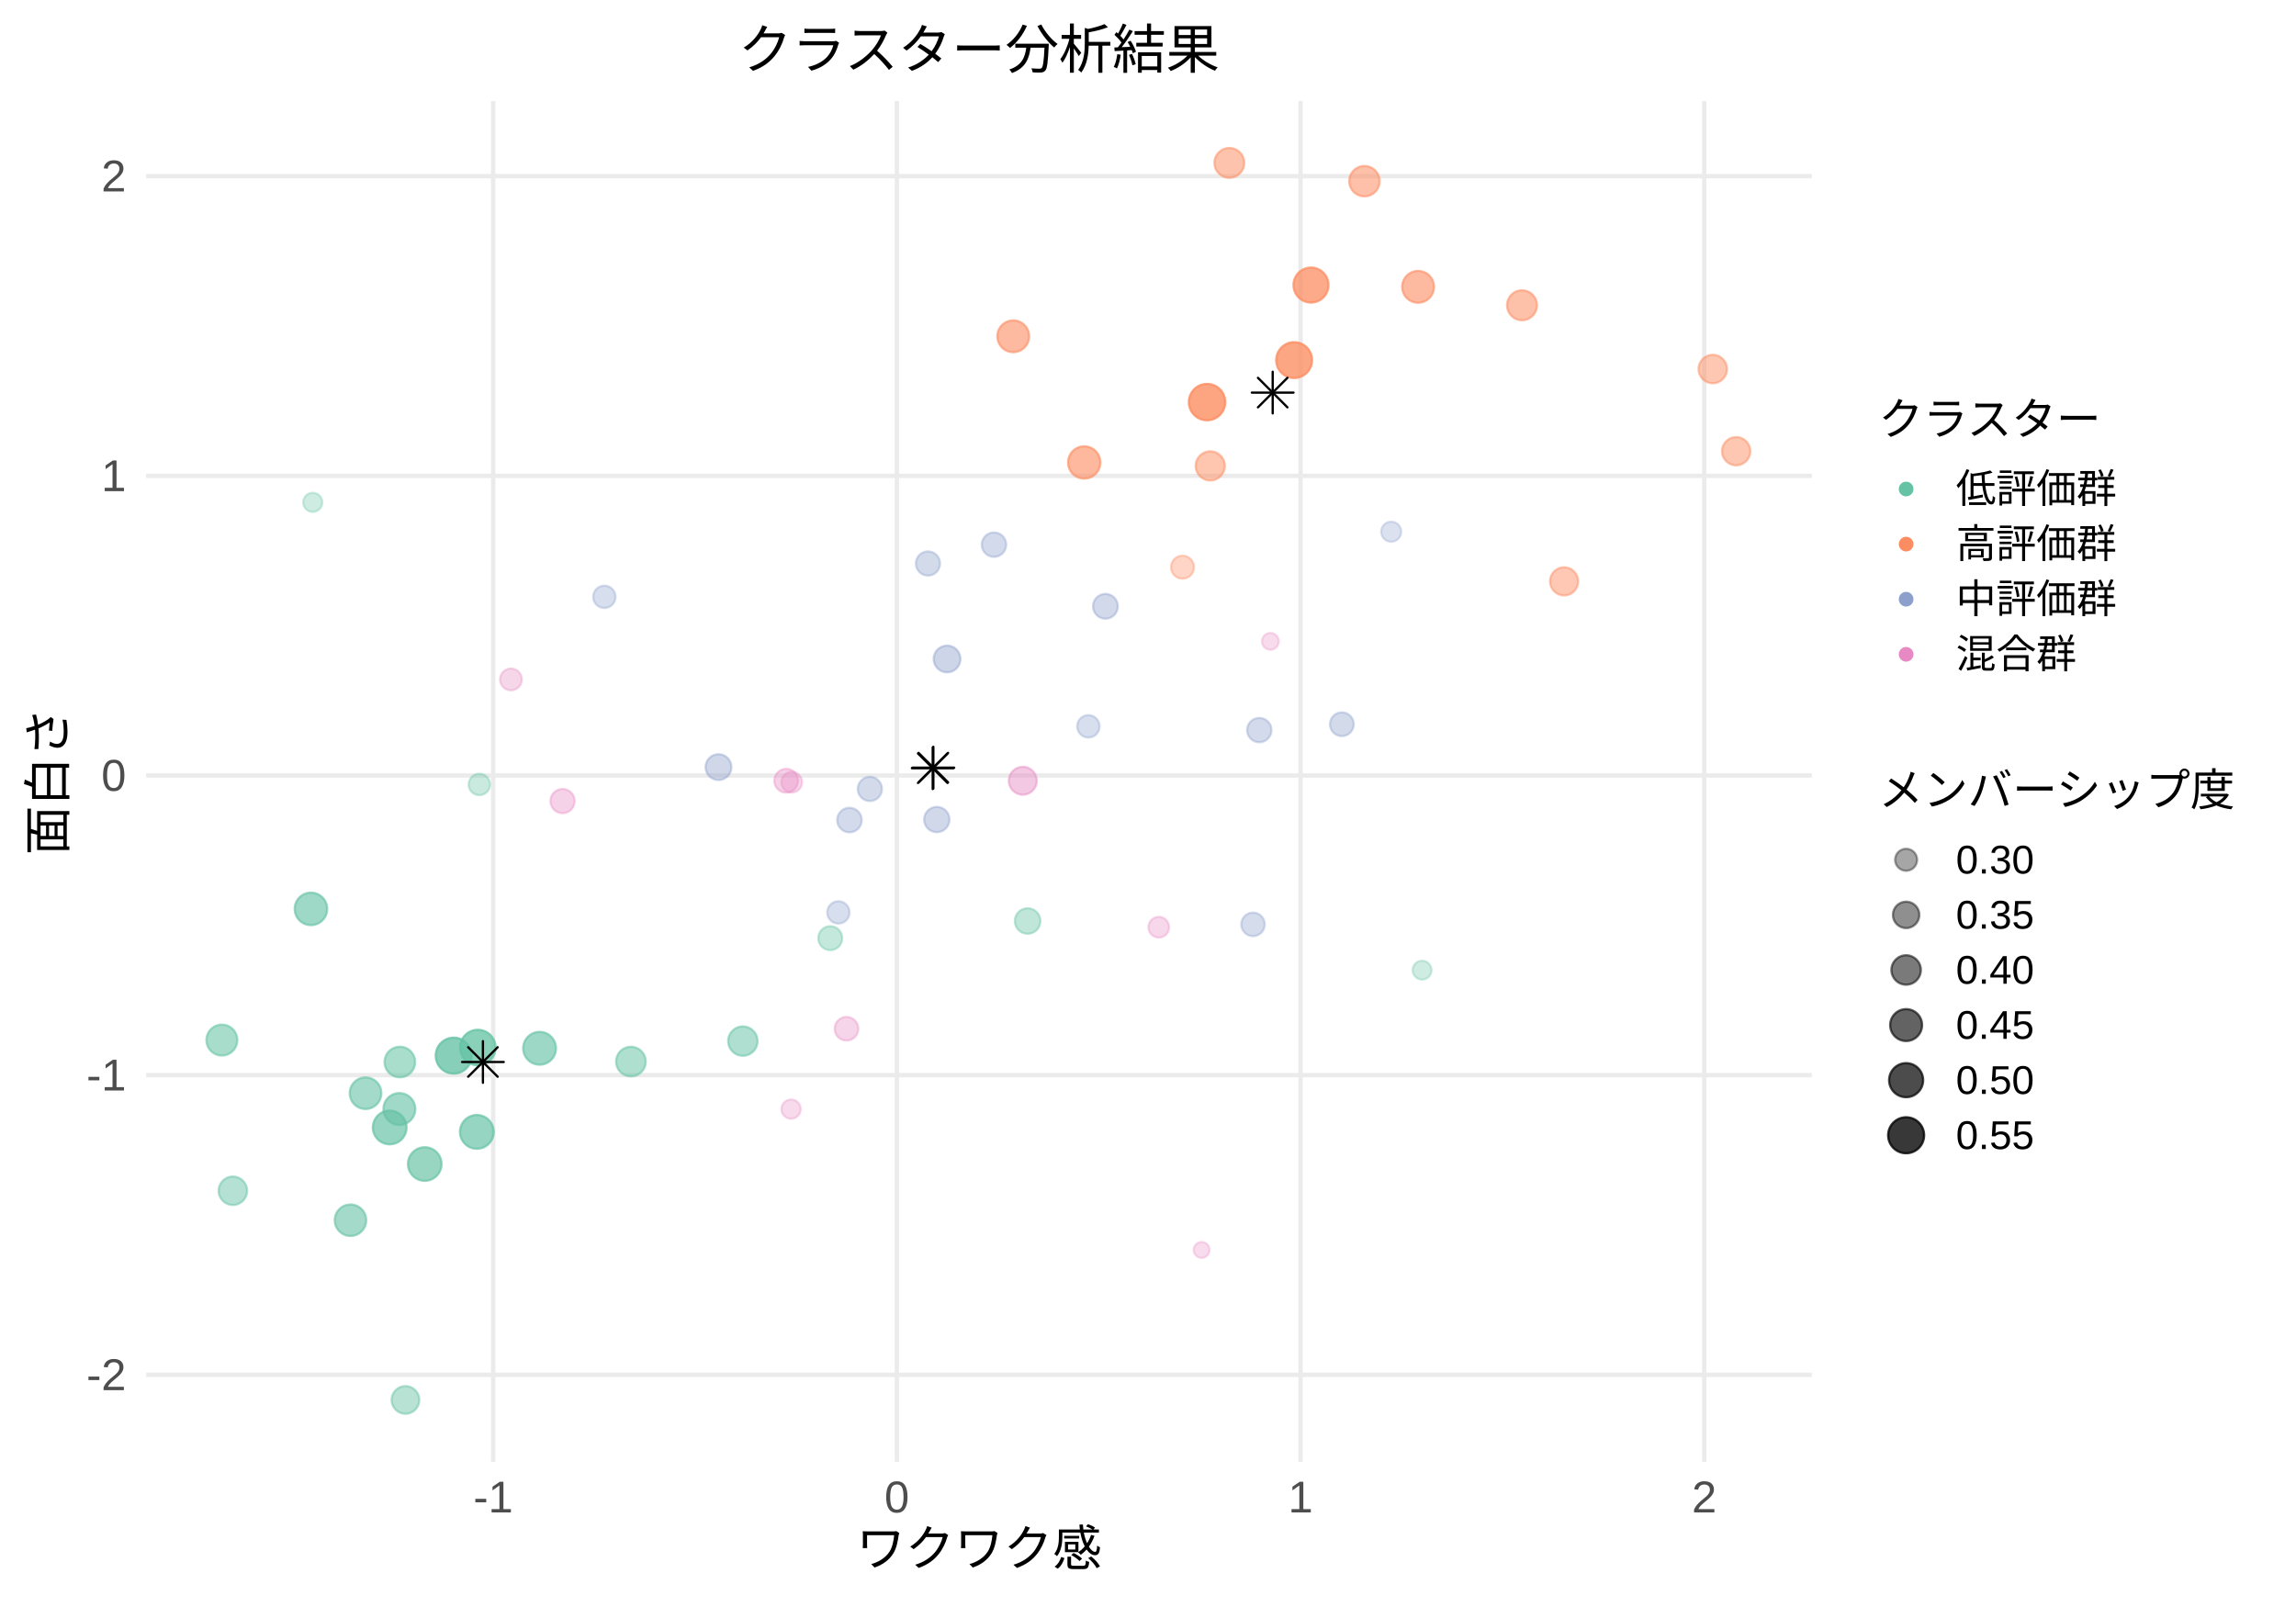
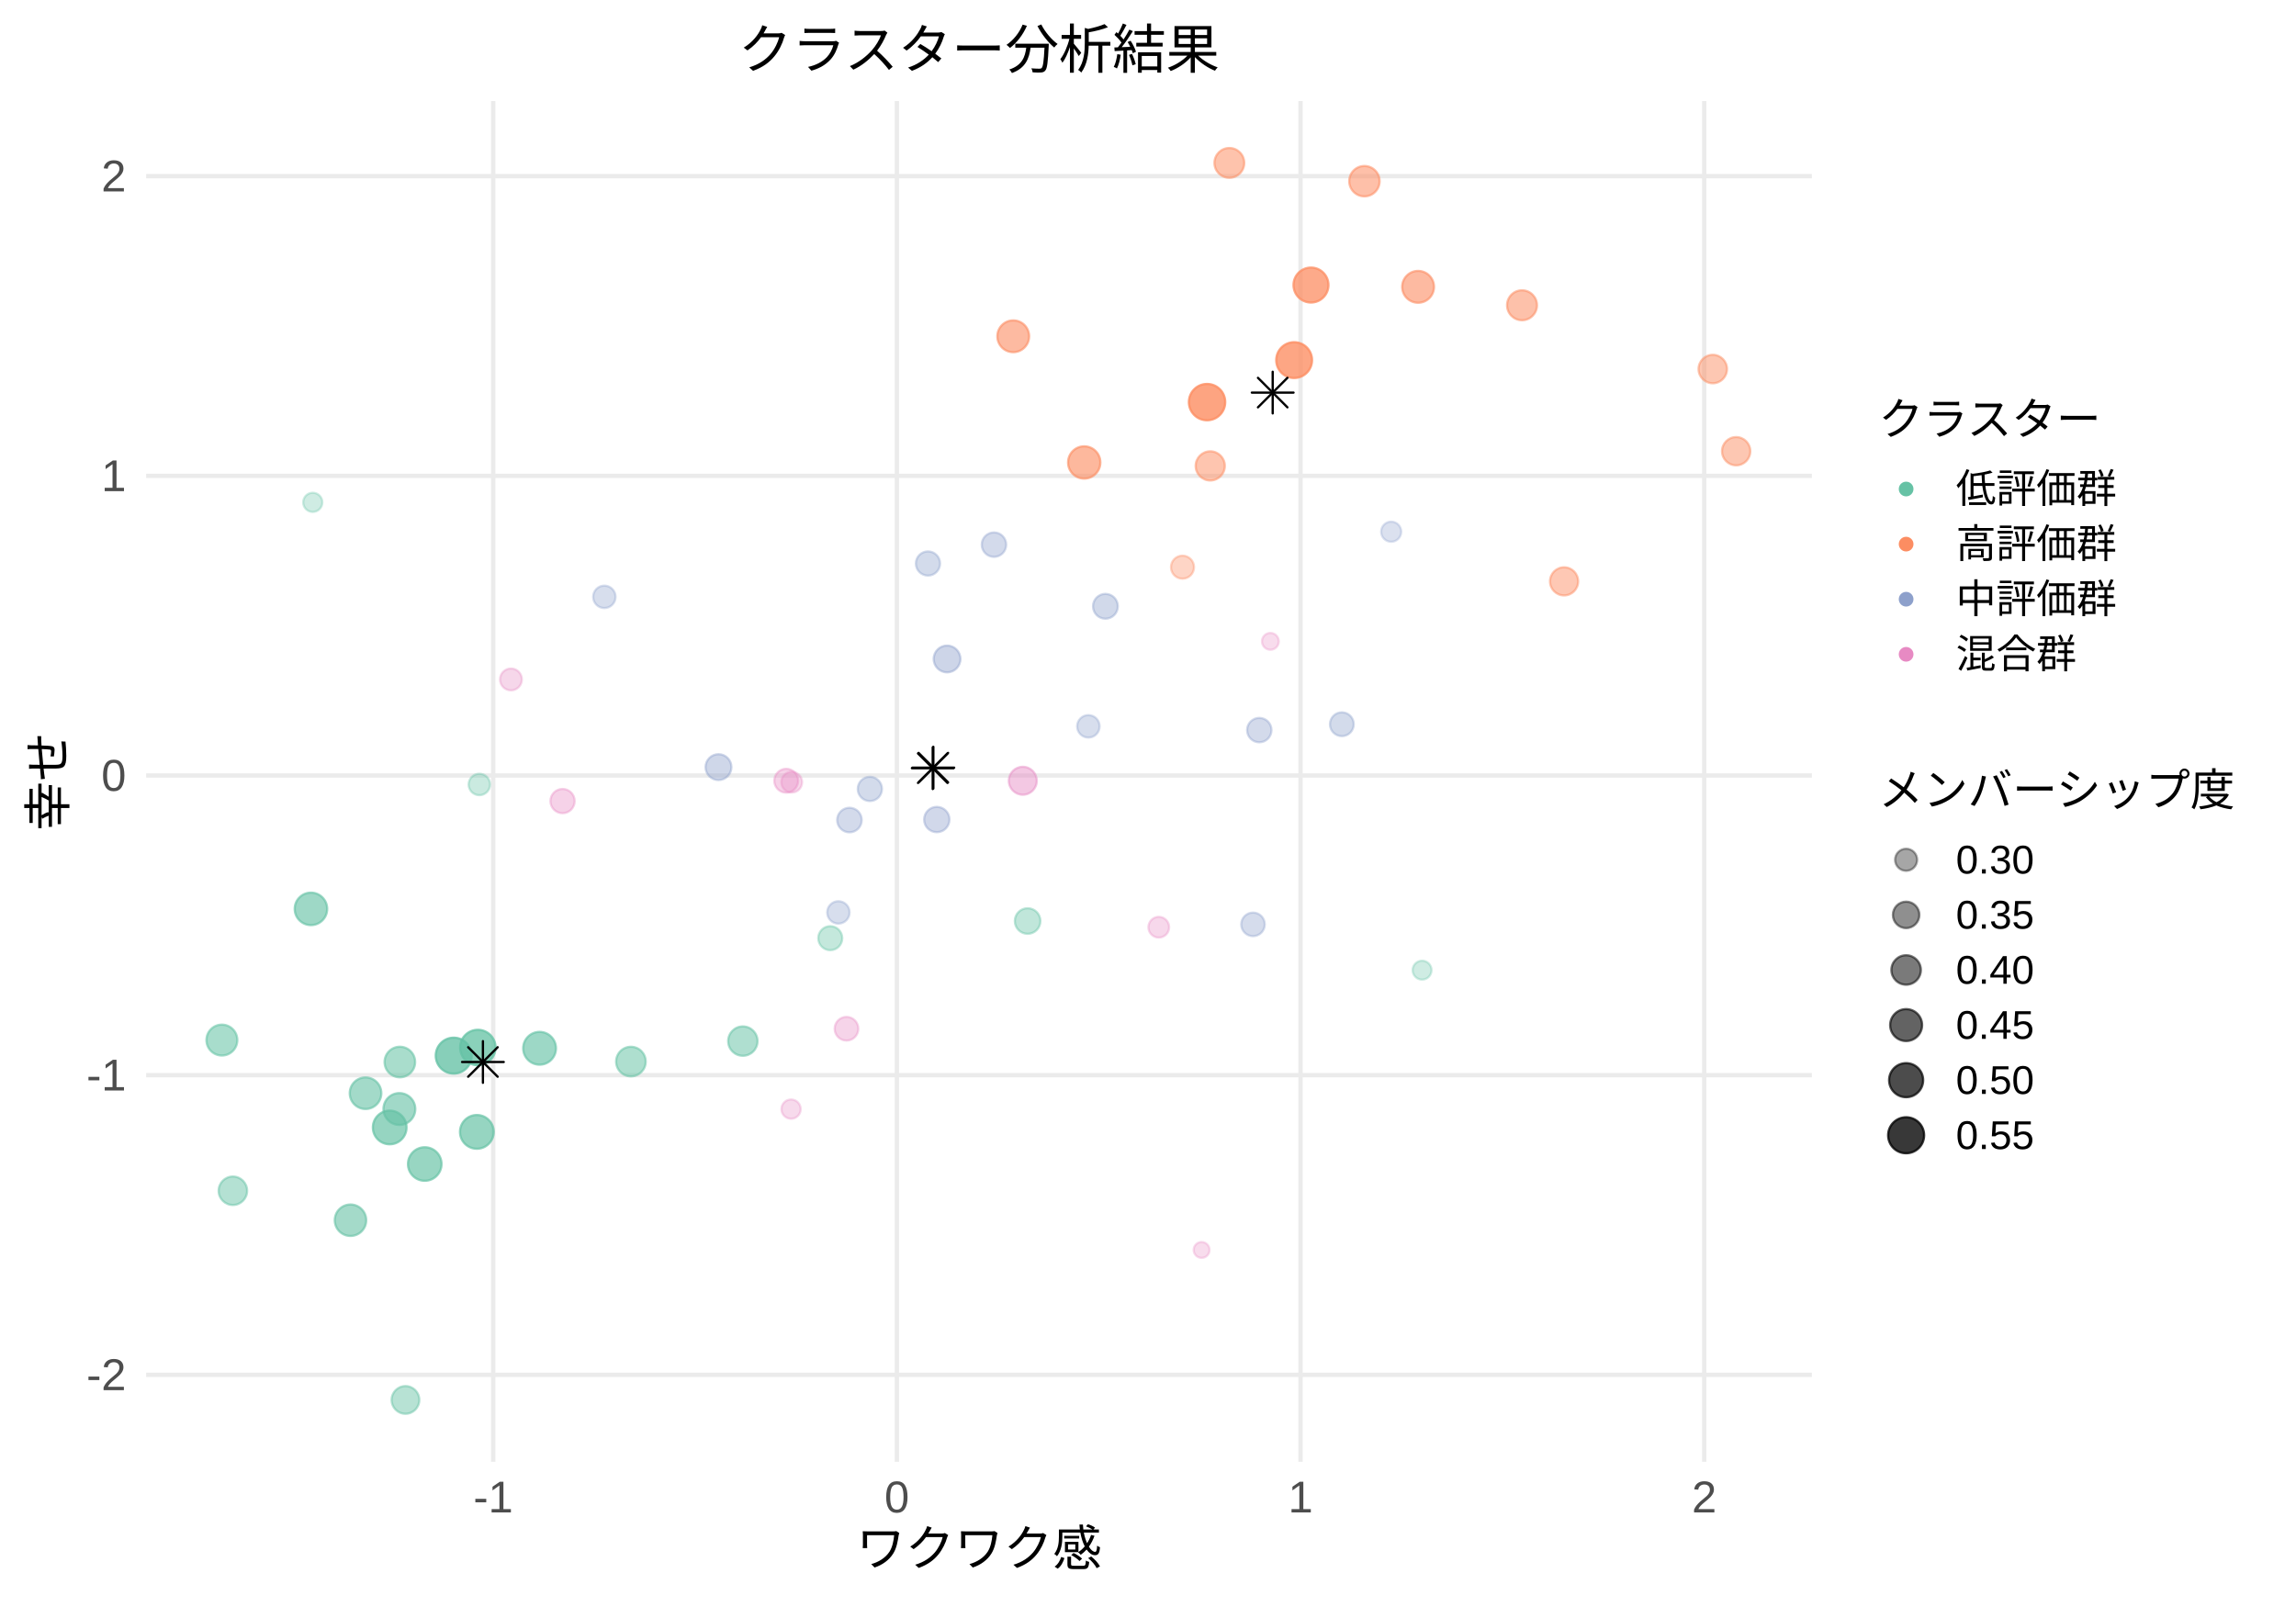
<svg xmlns="http://www.w3.org/2000/svg" class="svglite" width="720.00pt" height="504.00pt" viewBox="0 0 720.00 504.00">
  <defs>
    <style type="text/css">
    .svglite line, .svglite polyline, .svglite polygon, .svglite path, .svglite rect, .svglite circle {
      fill: none;
      stroke: #000000;
      stroke-linecap: round;
      stroke-linejoin: round;
      stroke-miterlimit: 10.00;
    }
    .svglite text {
      white-space: pre;
    }
  </style>
  </defs>
  <rect width="100%" height="100%" style="stroke: none; fill: none;" />
  <defs>
    <clipPath id="cpMC4wMHw3MjAuMDB8MC4wMHw1MDQuMDA=">
      <rect x="0.00" y="0.00" width="720.00" height="504.00" />
    </clipPath>
  </defs>
  <g clip-path="url(#cpMC4wMHw3MjAuMDB8MC4wMHw1MDQuMDA=)">
</g>
  <defs>
    <clipPath id="cpNDUuODR8NTY4LjE4fDMxLjY5fDQ1OC40Ng==">
      <rect x="45.84" y="31.69" width="522.34" height="426.77" />
    </clipPath>
  </defs>
  <g clip-path="url(#cpNDUuODR8NTY4LjE4fDMxLjY5fDQ1OC40Ng==)">
    <polyline points="45.84,431.19 568.18,431.19 " style="stroke-width: 1.36; stroke: #EBEBEB; stroke-linecap: butt;" />
    <polyline points="45.84,337.20 568.18,337.20 " style="stroke-width: 1.36; stroke: #EBEBEB; stroke-linecap: butt;" />
    <polyline points="45.84,243.22 568.18,243.22 " style="stroke-width: 1.36; stroke: #EBEBEB; stroke-linecap: butt;" />
    <polyline points="45.84,149.24 568.18,149.24 " style="stroke-width: 1.36; stroke: #EBEBEB; stroke-linecap: butt;" />
    <polyline points="45.84,55.25 568.18,55.25 " style="stroke-width: 1.36; stroke: #EBEBEB; stroke-linecap: butt;" />
    <polyline points="154.66,458.46 154.66,31.69 " style="stroke-width: 1.36; stroke: #EBEBEB; stroke-linecap: butt;" />
    <polyline points="281.25,458.46 281.25,31.69 " style="stroke-width: 1.36; stroke: #EBEBEB; stroke-linecap: butt;" />
    <polyline points="407.84,458.46 407.84,31.69 " style="stroke-width: 1.36; stroke: #EBEBEB; stroke-linecap: butt;" />
    <polyline points="534.43,458.46 534.43,31.69 " style="stroke-width: 1.36; stroke: #EBEBEB; stroke-linecap: butt;" />
    <circle cx="537.11" cy="115.74" r="4.46" style="stroke-width: 0.71; stroke: #FC8D62; stroke-opacity: 0.49; fill: #FC8D62; fill-opacity: 0.49;" />
    <circle cx="97.51" cy="285.05" r="5.09" style="stroke-width: 0.71; stroke: #66C2A5; stroke-opacity: 0.63; fill: #66C2A5; fill-opacity: 0.63;" />
    <circle cx="189.52" cy="187.19" r="3.51" style="stroke-width: 0.71; stroke: #8DA0CB; stroke-opacity: 0.35; fill: #8DA0CB; fill-opacity: 0.35;" />
    <circle cx="133.20" cy="365.07" r="5.26" style="stroke-width: 0.71; stroke: #66C2A5; stroke-opacity: 0.67; fill: #66C2A5; fill-opacity: 0.67;" />
    <circle cx="149.85" cy="328.53" r="5.55" style="stroke-width: 0.71; stroke: #66C2A5; stroke-opacity: 0.76; fill: #66C2A5; fill-opacity: 0.76;" />
    <circle cx="379.52" cy="146.12" r="4.57" style="stroke-width: 0.71; stroke: #FC8D62; stroke-opacity: 0.51; fill: #FC8D62; fill-opacity: 0.51;" />
    <circle cx="225.31" cy="240.59" r="4.05" style="stroke-width: 0.71; stroke: #8DA0CB; stroke-opacity: 0.42; fill: #8DA0CB; fill-opacity: 0.42;" />
    <circle cx="122.21" cy="353.60" r="5.28" style="stroke-width: 0.71; stroke: #66C2A5; stroke-opacity: 0.68; fill: #66C2A5; fill-opacity: 0.68;" />
    <circle cx="392.93" cy="289.91" r="3.69" style="stroke-width: 0.71; stroke: #8DA0CB; stroke-opacity: 0.37; fill: #8DA0CB; fill-opacity: 0.37;" />
    <circle cx="320.74" cy="244.87" r="4.38" style="stroke-width: 0.71; stroke: #E78AC3; stroke-opacity: 0.47; fill: #E78AC3; fill-opacity: 0.47;" />
    <circle cx="125.39" cy="333.08" r="4.79" style="stroke-width: 0.71; stroke: #66C2A5; stroke-opacity: 0.56; fill: #66C2A5; fill-opacity: 0.56;" />
    <circle cx="265.45" cy="322.64" r="3.71" style="stroke-width: 0.71; stroke: #E78AC3; stroke-opacity: 0.37; fill: #E78AC3; fill-opacity: 0.37;" />
    <circle cx="363.38" cy="290.80" r="3.25" style="stroke-width: 0.71; stroke: #E78AC3; stroke-opacity: 0.33; fill: #E78AC3; fill-opacity: 0.33;" />
    <circle cx="296.99" cy="206.67" r="4.19" style="stroke-width: 0.71; stroke: #8DA0CB; stroke-opacity: 0.44; fill: #8DA0CB; fill-opacity: 0.44;" />
    <circle cx="444.70" cy="89.96" r="4.99" style="stroke-width: 0.71; stroke: #FC8D62; stroke-opacity: 0.60; fill: #FC8D62; fill-opacity: 0.60;" />
    <circle cx="169.21" cy="328.77" r="5.14" style="stroke-width: 0.71; stroke: #66C2A5; stroke-opacity: 0.64; fill: #66C2A5; fill-opacity: 0.64;" />
    <circle cx="385.51" cy="51.09" r="4.67" style="stroke-width: 0.71; stroke: #FC8D62; stroke-opacity: 0.53; fill: #FC8D62; fill-opacity: 0.53;" />
    <circle cx="378.52" cy="126.11" r="5.69" style="stroke-width: 0.71; stroke: #FC8D62; stroke-opacity: 0.80; fill: #FC8D62; fill-opacity: 0.80;" />
    <circle cx="293.77" cy="257.03" r="3.97" style="stroke-width: 0.71; stroke: #8DA0CB; stroke-opacity: 0.41; fill: #8DA0CB; fill-opacity: 0.41;" />
    <circle cx="69.58" cy="326.20" r="4.84" style="stroke-width: 0.71; stroke: #66C2A5; stroke-opacity: 0.57; fill: #66C2A5; fill-opacity: 0.57;" />
    <circle cx="125.24" cy="347.82" r="4.99" style="stroke-width: 0.71; stroke: #66C2A5; stroke-opacity: 0.61; fill: #66C2A5; fill-opacity: 0.61;" />
    <circle cx="248.07" cy="347.85" r="3.02" style="stroke-width: 0.71; stroke: #E78AC3; stroke-opacity: 0.31; fill: #E78AC3; fill-opacity: 0.31;" />
    <circle cx="150.32" cy="246.03" r="3.36" style="stroke-width: 0.71; stroke: #66C2A5; stroke-opacity: 0.34; fill: #66C2A5; fill-opacity: 0.34;" />
    <circle cx="197.85" cy="332.94" r="4.64" style="stroke-width: 0.71; stroke: #66C2A5; stroke-opacity: 0.53; fill: #66C2A5; fill-opacity: 0.53;" />
    <circle cx="376.81" cy="392.02" r="2.49" style="stroke-width: 0.71; stroke: #E78AC3; stroke-opacity: 0.30; fill: #E78AC3; fill-opacity: 0.30;" />
    <circle cx="322.25" cy="288.86" r="4.01" style="stroke-width: 0.71; stroke: #66C2A5; stroke-opacity: 0.41; fill: #66C2A5; fill-opacity: 0.41;" />
    <circle cx="262.91" cy="286.16" r="3.51" style="stroke-width: 0.71; stroke: #8DA0CB; stroke-opacity: 0.35; fill: #8DA0CB; fill-opacity: 0.35;" />
    <circle cx="346.65" cy="190.15" r="3.89" style="stroke-width: 0.71; stroke: #8DA0CB; stroke-opacity: 0.40; fill: #8DA0CB; fill-opacity: 0.40;" />
    <circle cx="405.83" cy="112.94" r="5.61" style="stroke-width: 0.71; stroke: #FC8D62; stroke-opacity: 0.78; fill: #FC8D62; fill-opacity: 0.78;" />
    <circle cx="490.48" cy="182.33" r="4.41" style="stroke-width: 0.71; stroke: #FC8D62; stroke-opacity: 0.48; fill: #FC8D62; fill-opacity: 0.48;" />
    <circle cx="98.08" cy="157.55" r="3.00" style="stroke-width: 0.71; stroke: #66C2A5; stroke-opacity: 0.31; fill: #66C2A5; fill-opacity: 0.31;" />
    <circle cx="411.11" cy="89.40" r="5.48" style="stroke-width: 0.71; stroke: #FC8D62; stroke-opacity: 0.74; fill: #FC8D62; fill-opacity: 0.74;" />
    <circle cx="260.36" cy="294.24" r="3.76" style="stroke-width: 0.71; stroke: #66C2A5; stroke-opacity: 0.38; fill: #66C2A5; fill-opacity: 0.38;" />
    <circle cx="232.95" cy="326.52" r="4.60" style="stroke-width: 0.71; stroke: #66C2A5; stroke-opacity: 0.52; fill: #66C2A5; fill-opacity: 0.52;" />
    <circle cx="436.26" cy="166.76" r="3.15" style="stroke-width: 0.71; stroke: #8DA0CB; stroke-opacity: 0.32; fill: #8DA0CB; fill-opacity: 0.32;" />
    <circle cx="266.38" cy="257.19" r="3.85" style="stroke-width: 0.71; stroke: #8DA0CB; stroke-opacity: 0.39; fill: #8DA0CB; fill-opacity: 0.39;" />
    <circle cx="248.27" cy="245.31" r="3.26" style="stroke-width: 0.71; stroke: #E78AC3; stroke-opacity: 0.33; fill: #E78AC3; fill-opacity: 0.33;" />
    <circle cx="445.95" cy="304.27" r="2.96" style="stroke-width: 0.71; stroke: #66C2A5; stroke-opacity: 0.31; fill: #66C2A5; fill-opacity: 0.31;" />
    <circle cx="160.23" cy="213.09" r="3.42" style="stroke-width: 0.71; stroke: #E78AC3; stroke-opacity: 0.34; fill: #E78AC3; fill-opacity: 0.34;" />
    <circle cx="109.91" cy="382.70" r="4.93" style="stroke-width: 0.71; stroke: #66C2A5; stroke-opacity: 0.59; fill: #66C2A5; fill-opacity: 0.59;" />
    <circle cx="420.79" cy="227.14" r="3.73" style="stroke-width: 0.71; stroke: #8DA0CB; stroke-opacity: 0.38; fill: #8DA0CB; fill-opacity: 0.38;" />
    <circle cx="340.00" cy="145.04" r="5.06" style="stroke-width: 0.71; stroke: #FC8D62; stroke-opacity: 0.62; fill: #FC8D62; fill-opacity: 0.62;" />
    <circle cx="246.55" cy="244.86" r="3.74" style="stroke-width: 0.71; stroke: #E78AC3; stroke-opacity: 0.38; fill: #E78AC3; fill-opacity: 0.38;" />
    <circle cx="544.44" cy="141.51" r="4.43" style="stroke-width: 0.71; stroke: #FC8D62; stroke-opacity: 0.49; fill: #FC8D62; fill-opacity: 0.49;" />
    <circle cx="272.78" cy="247.43" r="3.80" style="stroke-width: 0.71; stroke: #8DA0CB; stroke-opacity: 0.38; fill: #8DA0CB; fill-opacity: 0.38;" />
    <circle cx="291.00" cy="176.73" r="3.79" style="stroke-width: 0.71; stroke: #8DA0CB; stroke-opacity: 0.38; fill: #8DA0CB; fill-opacity: 0.38;" />
    <circle cx="73.03" cy="373.46" r="4.46" style="stroke-width: 0.71; stroke: #66C2A5; stroke-opacity: 0.49; fill: #66C2A5; fill-opacity: 0.49;" />
    <circle cx="394.90" cy="228.98" r="3.82" style="stroke-width: 0.71; stroke: #8DA0CB; stroke-opacity: 0.39; fill: #8DA0CB; fill-opacity: 0.39;" />
    <circle cx="477.29" cy="95.74" r="4.69" style="stroke-width: 0.71; stroke: #FC8D62; stroke-opacity: 0.54; fill: #FC8D62; fill-opacity: 0.54;" />
    <circle cx="176.41" cy="251.24" r="3.80" style="stroke-width: 0.71; stroke: #E78AC3; stroke-opacity: 0.38; fill: #E78AC3; fill-opacity: 0.38;" />
    <circle cx="317.74" cy="105.47" r="4.98" style="stroke-width: 0.71; stroke: #FC8D62; stroke-opacity: 0.60; fill: #FC8D62; fill-opacity: 0.60;" />
    <circle cx="114.63" cy="342.86" r="4.95" style="stroke-width: 0.71; stroke: #66C2A5; stroke-opacity: 0.60; fill: #66C2A5; fill-opacity: 0.60;" />
    <circle cx="370.82" cy="177.88" r="3.61" style="stroke-width: 0.71; stroke: #FC8D62; stroke-opacity: 0.36; fill: #FC8D62; fill-opacity: 0.36;" />
    <circle cx="427.87" cy="56.82" r="4.76" style="stroke-width: 0.71; stroke: #FC8D62; stroke-opacity: 0.55; fill: #FC8D62; fill-opacity: 0.55;" />
    <circle cx="142.28" cy="331.08" r="5.63" style="stroke-width: 0.71; stroke: #66C2A5; stroke-opacity: 0.78; fill: #66C2A5; fill-opacity: 0.78;" />
    <circle cx="127.15" cy="439.06" r="4.34" style="stroke-width: 0.71; stroke: #66C2A5; stroke-opacity: 0.47; fill: #66C2A5; fill-opacity: 0.47;" />
    <circle cx="398.38" cy="201.15" r="2.64" style="stroke-width: 0.71; stroke: #E78AC3; stroke-opacity: 0.30; fill: #E78AC3; fill-opacity: 0.30;" />
    <circle cx="341.30" cy="227.80" r="3.52" style="stroke-width: 0.71; stroke: #8DA0CB; stroke-opacity: 0.35; fill: #8DA0CB; fill-opacity: 0.35;" />
    <circle cx="311.70" cy="170.82" r="3.83" style="stroke-width: 0.71; stroke: #8DA0CB; stroke-opacity: 0.39; fill: #8DA0CB; fill-opacity: 0.39;" />
    <circle cx="149.54" cy="354.99" r="5.29" style="stroke-width: 0.71; stroke: #66C2A5; stroke-opacity: 0.68; fill: #66C2A5; fill-opacity: 0.68;" />
    <line x1="146.81" y1="337.69" x2="156.06" y2="328.44" style="stroke-width: 0.71;" />
    <line x1="146.81" y1="328.44" x2="156.06" y2="337.69" style="stroke-width: 0.71;" />
    <line x1="144.90" y1="333.07" x2="157.97" y2="333.07" style="stroke-width: 0.71;" />
    <line x1="151.44" y1="339.60" x2="151.44" y2="326.53" style="stroke-width: 0.71;" />
    <line x1="394.48" y1="127.75" x2="403.72" y2="118.50" style="stroke-width: 0.71;" />
    <line x1="394.48" y1="118.50" x2="403.72" y2="127.75" style="stroke-width: 0.71;" />
    <line x1="392.56" y1="123.13" x2="405.64" y2="123.13" style="stroke-width: 0.71;" />
    <line x1="399.10" y1="129.66" x2="399.10" y2="116.59" style="stroke-width: 0.71;" />
    <line x1="288.06" y1="245.37" x2="297.31" y2="236.13" style="stroke-width: 0.71;" />
    <line x1="288.06" y1="236.13" x2="297.31" y2="245.37" style="stroke-width: 0.71;" />
    <line x1="286.15" y1="240.75" x2="299.22" y2="240.75" style="stroke-width: 0.71;" />
    <line x1="292.69" y1="247.29" x2="292.69" y2="234.22" style="stroke-width: 0.71;" />
    <line x1="287.87" y1="245.55" x2="297.11" y2="236.31" style="stroke-width: 0.71;" />
    <line x1="287.87" y1="236.31" x2="297.11" y2="245.55" style="stroke-width: 0.71;" />
    <line x1="285.96" y1="240.93" x2="299.03" y2="240.93" style="stroke-width: 0.71;" />
    <line x1="292.49" y1="247.47" x2="292.49" y2="234.39" style="stroke-width: 0.71;" />
  </g>
  <g clip-path="url(#cpMC4wMHw3MjAuMDB8MC4wMHw1MDQuMDA=)">
    <text x="39.56" y="435.99" text-anchor="end" style="font-size: 14.00px; font-weight: 500;fill: #4D4D4D; font-family: &quot;Arial&quot;;" textLength="12.59px" lengthAdjust="spacingAndGlyphs">-2</text>
    <text x="39.56" y="342.00" text-anchor="end" style="font-size: 14.00px; font-weight: 500;fill: #4D4D4D; font-family: &quot;Arial&quot;;" textLength="12.59px" lengthAdjust="spacingAndGlyphs">-1</text>
    <text x="39.56" y="248.02" text-anchor="end" style="font-size: 14.00px; font-weight: 500;fill: #4D4D4D; font-family: &quot;Arial&quot;;" textLength="8.40px" lengthAdjust="spacingAndGlyphs">0</text>
    <text x="39.56" y="154.04" text-anchor="end" style="font-size: 14.00px; font-weight: 500;fill: #4D4D4D; font-family: &quot;Arial&quot;;" textLength="8.40px" lengthAdjust="spacingAndGlyphs">1</text>
    <text x="39.56" y="60.05" text-anchor="end" style="font-size: 14.00px; font-weight: 500;fill: #4D4D4D; font-family: &quot;Arial&quot;;" textLength="8.40px" lengthAdjust="spacingAndGlyphs">2</text>
    <text x="154.66" y="474.34" text-anchor="middle" style="font-size: 14.00px; font-weight: 500;fill: #4D4D4D; font-family: &quot;Arial&quot;;" textLength="12.59px" lengthAdjust="spacingAndGlyphs">-1</text>
    <text x="281.25" y="474.34" text-anchor="middle" style="font-size: 14.00px; font-weight: 500;fill: #4D4D4D; font-family: &quot;Arial&quot;;" textLength="8.40px" lengthAdjust="spacingAndGlyphs">0</text>
    <text x="407.84" y="474.34" text-anchor="middle" style="font-size: 14.00px; font-weight: 500;fill: #4D4D4D; font-family: &quot;Arial&quot;;" textLength="8.40px" lengthAdjust="spacingAndGlyphs">1</text>
    <text x="534.43" y="474.34" text-anchor="middle" style="font-size: 14.00px; font-weight: 500;fill: #4D4D4D; font-family: &quot;Arial&quot;;" textLength="8.40px" lengthAdjust="spacingAndGlyphs">2</text>
    <text x="307.01" y="491.07" text-anchor="middle" style="font-size: 15.40px; font-weight: 500; font-family: &quot;Arial&quot;;" textLength="78.41px" lengthAdjust="spacingAndGlyphs">ワクワク感</text>
-     <text transform="translate(20.52,245.08) rotate(-90)" text-anchor="middle" style="font-size: 15.40px; font-weight: 500; font-family: &quot;Arial&quot;;" textLength="46.54px" lengthAdjust="spacingAndGlyphs">面白さ</text>
+     <text transform="translate(20.52,245.08) rotate(-90)" text-anchor="middle" style="font-size: 15.40px; font-weight: 500; font-family: &quot;Arial&quot;;" textLength="31.15px" lengthAdjust="spacingAndGlyphs">幸せ</text>
    <text x="589.10" y="136.41" style="font-size: 14.00px; font-weight: 500; font-family: &quot;Arial&quot;;" textLength="71.31px" lengthAdjust="spacingAndGlyphs">クラスター</text>
    <circle cx="597.74" cy="153.37" r="1.95" style="stroke-width: 0.71; stroke: #66C2A5; fill: #66C2A5;" />
    <circle cx="597.74" cy="170.65" r="1.95" style="stroke-width: 0.71; stroke: #FC8D62; fill: #FC8D62;" />
    <circle cx="597.74" cy="187.93" r="1.95" style="stroke-width: 0.71; stroke: #8DA0CB; fill: #8DA0CB;" />
    <circle cx="597.74" cy="205.21" r="1.95" style="stroke-width: 0.71; stroke: #E78AC3; fill: #E78AC3;" />
    <text x="613.36" y="157.69" style="font-size: 12.60px; font-weight: 500; font-family: &quot;Arial&quot;;" textLength="50.37px" lengthAdjust="spacingAndGlyphs">低評価群</text>
    <text x="613.36" y="174.97" style="font-size: 12.60px; font-weight: 500; font-family: &quot;Arial&quot;;" textLength="50.37px" lengthAdjust="spacingAndGlyphs">高評価群</text>
    <text x="613.36" y="192.25" style="font-size: 12.60px; font-weight: 500; font-family: &quot;Arial&quot;;" textLength="50.37px" lengthAdjust="spacingAndGlyphs">中評価群</text>
    <text x="613.36" y="209.53" style="font-size: 12.60px; font-weight: 500; font-family: &quot;Arial&quot;;" textLength="37.78px" lengthAdjust="spacingAndGlyphs">混合群</text>
    <text x="589.10" y="252.69" style="font-size: 14.00px; font-weight: 500; font-family: &quot;Arial&quot;;" textLength="113.96px" lengthAdjust="spacingAndGlyphs">メンバーシップ度</text>
    <circle cx="597.74" cy="269.65" r="3.46" style="stroke-width: 0.71; stroke: #000000; stroke-opacity: 0.35; fill: #000000; fill-opacity: 0.35;" />
    <circle cx="597.74" cy="286.93" r="4.15" style="stroke-width: 0.71; stroke: #000000; stroke-opacity: 0.44; fill: #000000; fill-opacity: 0.44;" />
    <circle cx="597.74" cy="304.21" r="4.62" style="stroke-width: 0.71; stroke: #000000; stroke-opacity: 0.52; fill: #000000; fill-opacity: 0.52;" />
    <circle cx="597.74" cy="321.49" r="5.01" style="stroke-width: 0.71; stroke: #000000; stroke-opacity: 0.61; fill: #000000; fill-opacity: 0.61;" />
    <circle cx="597.74" cy="338.77" r="5.34" style="stroke-width: 0.71; stroke: #000000; stroke-opacity: 0.70; fill: #000000; fill-opacity: 0.70;" />
    <circle cx="597.74" cy="356.05" r="5.64" style="stroke-width: 0.71; stroke: #000000; stroke-opacity: 0.78; fill: #000000; fill-opacity: 0.78;" />
    <text x="613.36" y="273.97" style="font-size: 12.60px; font-weight: 500; font-family: &quot;Arial&quot;;" textLength="26.43px" lengthAdjust="spacingAndGlyphs">0.30</text>
    <text x="613.36" y="291.25" style="font-size: 12.60px; font-weight: 500; font-family: &quot;Arial&quot;;" textLength="26.43px" lengthAdjust="spacingAndGlyphs">0.35</text>
    <text x="613.36" y="308.53" style="font-size: 12.60px; font-weight: 500; font-family: &quot;Arial&quot;;" textLength="26.43px" lengthAdjust="spacingAndGlyphs">0.40</text>
    <text x="613.36" y="325.81" style="font-size: 12.60px; font-weight: 500; font-family: &quot;Arial&quot;;" textLength="26.43px" lengthAdjust="spacingAndGlyphs">0.45</text>
    <text x="613.36" y="343.09" style="font-size: 12.60px; font-weight: 500; font-family: &quot;Arial&quot;;" textLength="26.43px" lengthAdjust="spacingAndGlyphs">0.50</text>
    <text x="613.36" y="360.37" style="font-size: 12.60px; font-weight: 500; font-family: &quot;Arial&quot;;" textLength="26.43px" lengthAdjust="spacingAndGlyphs">0.55</text>
    <text x="307.01" y="21.48" text-anchor="middle" style="font-size: 16.80px; font-weight: 500; font-family: &quot;Arial&quot;;" textLength="152.76px" lengthAdjust="spacingAndGlyphs">クラスター分析結果</text>
  </g>
</svg>
